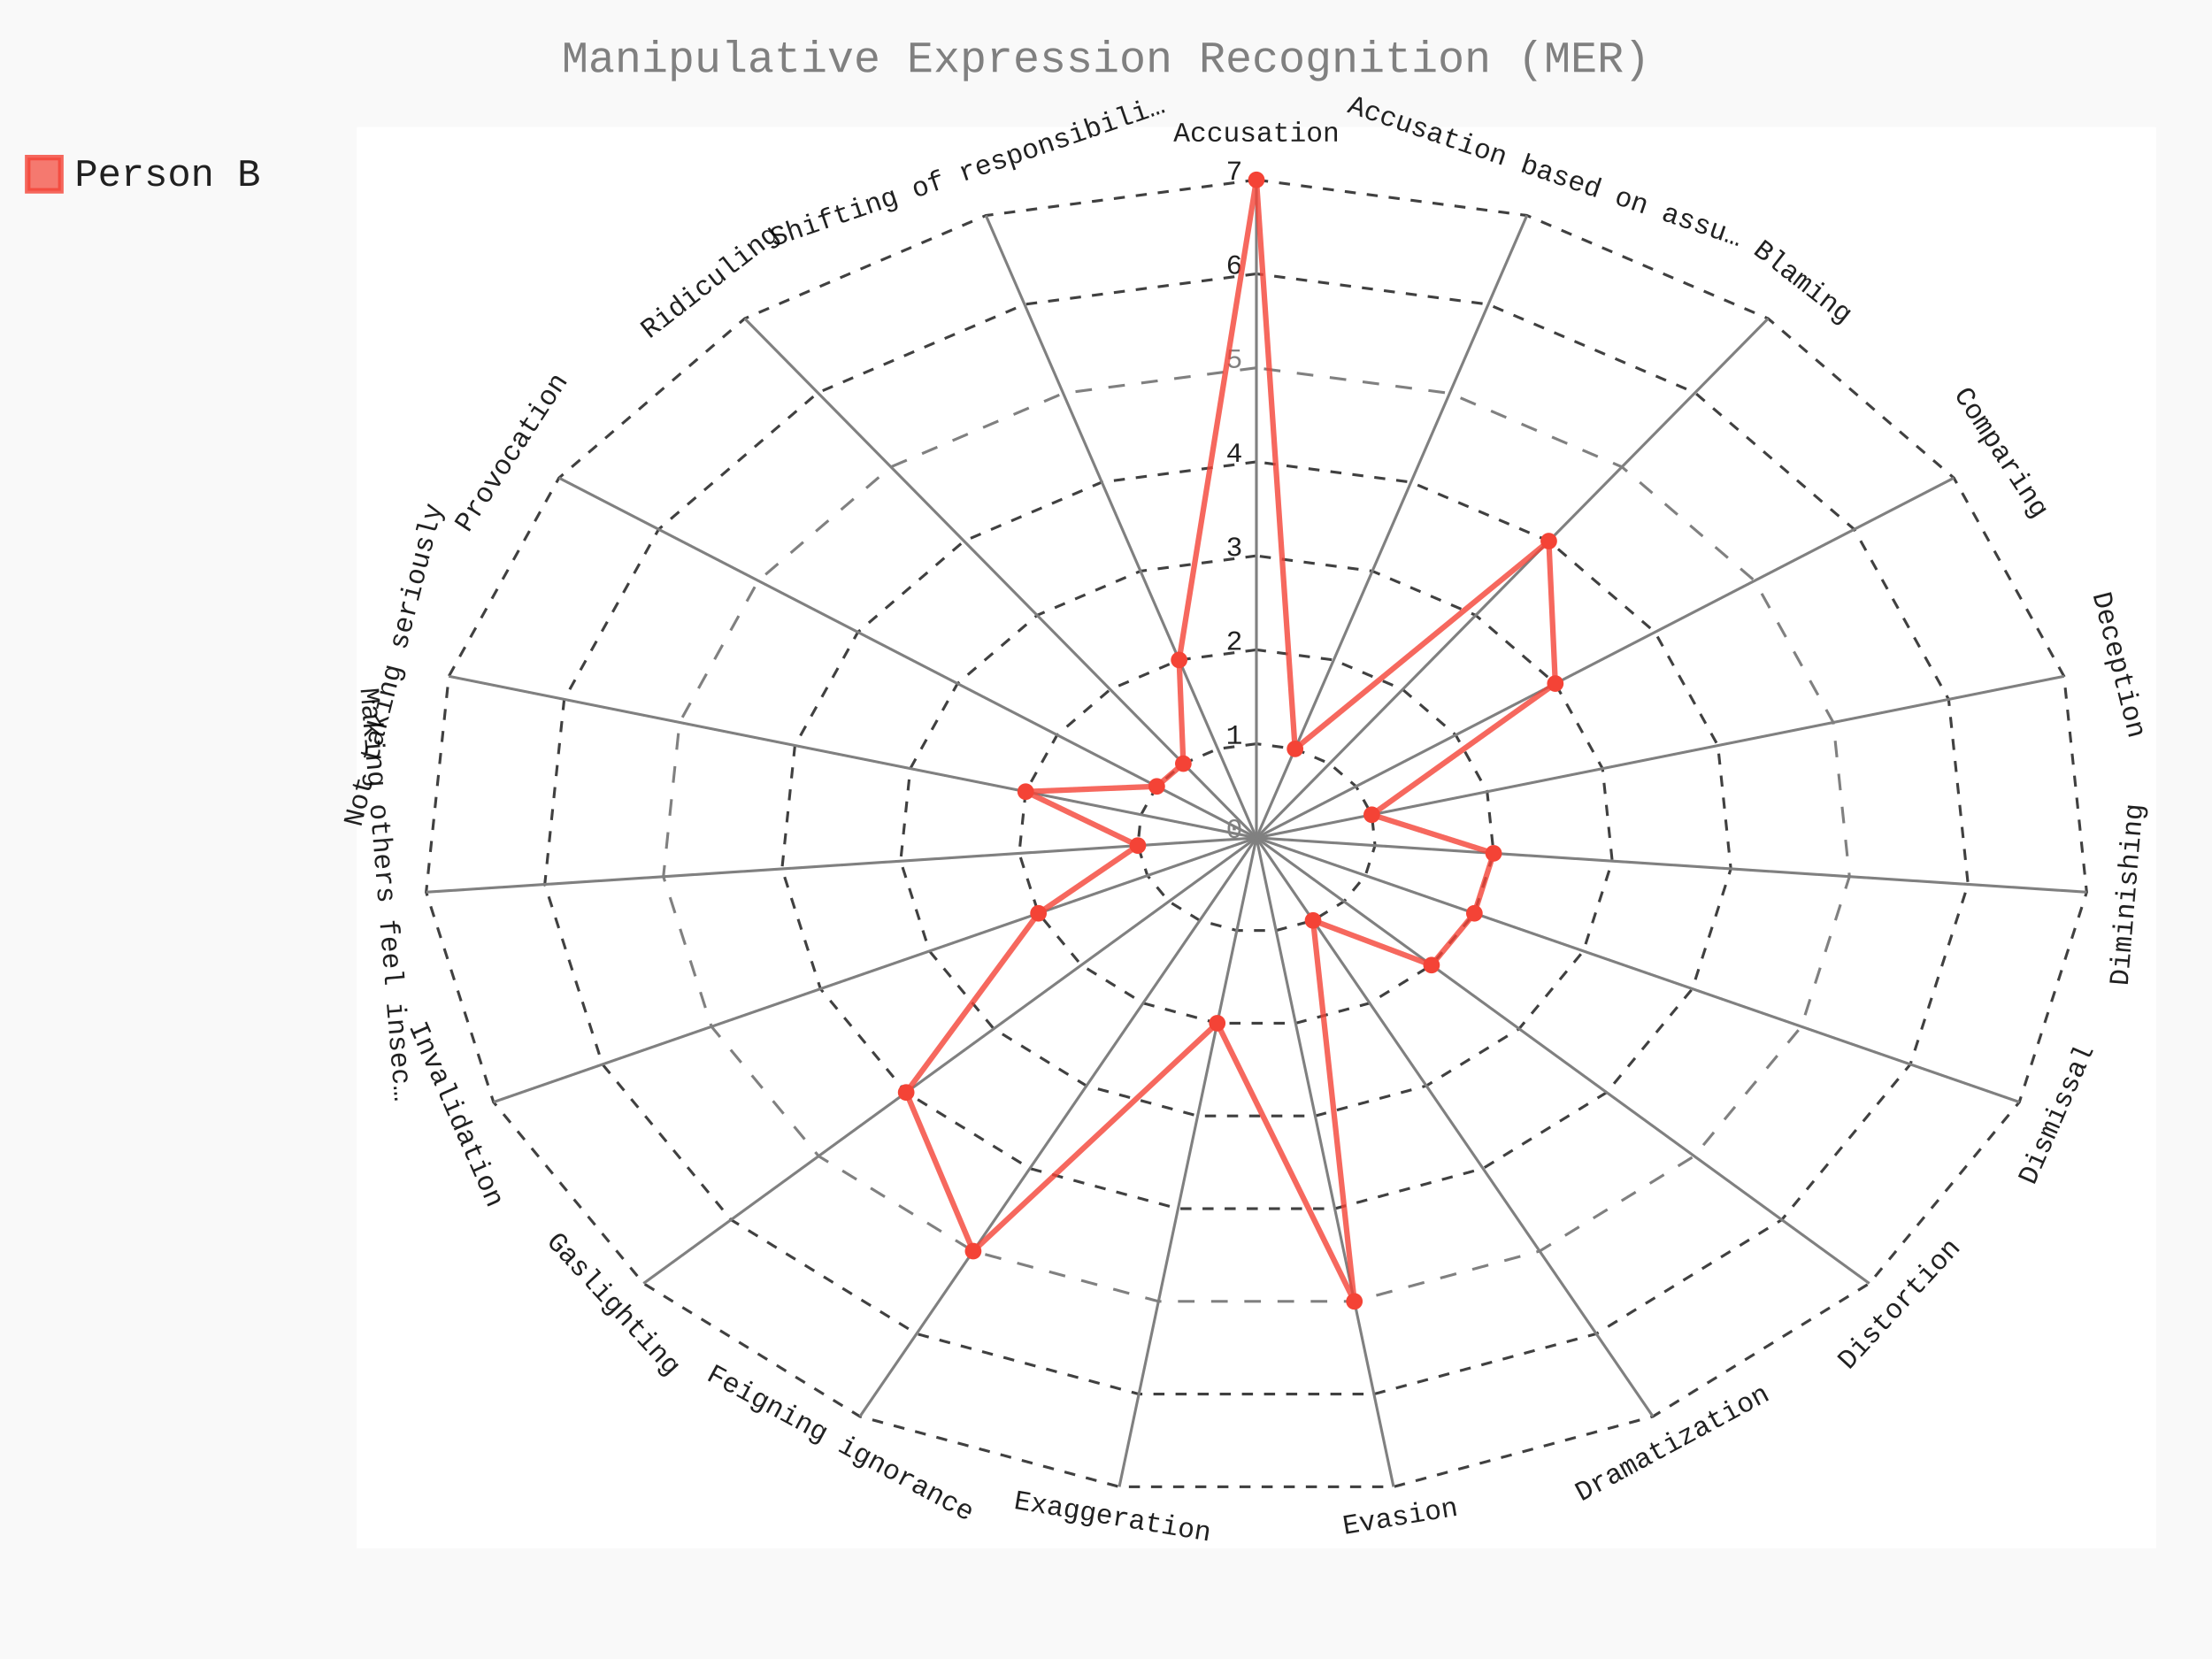
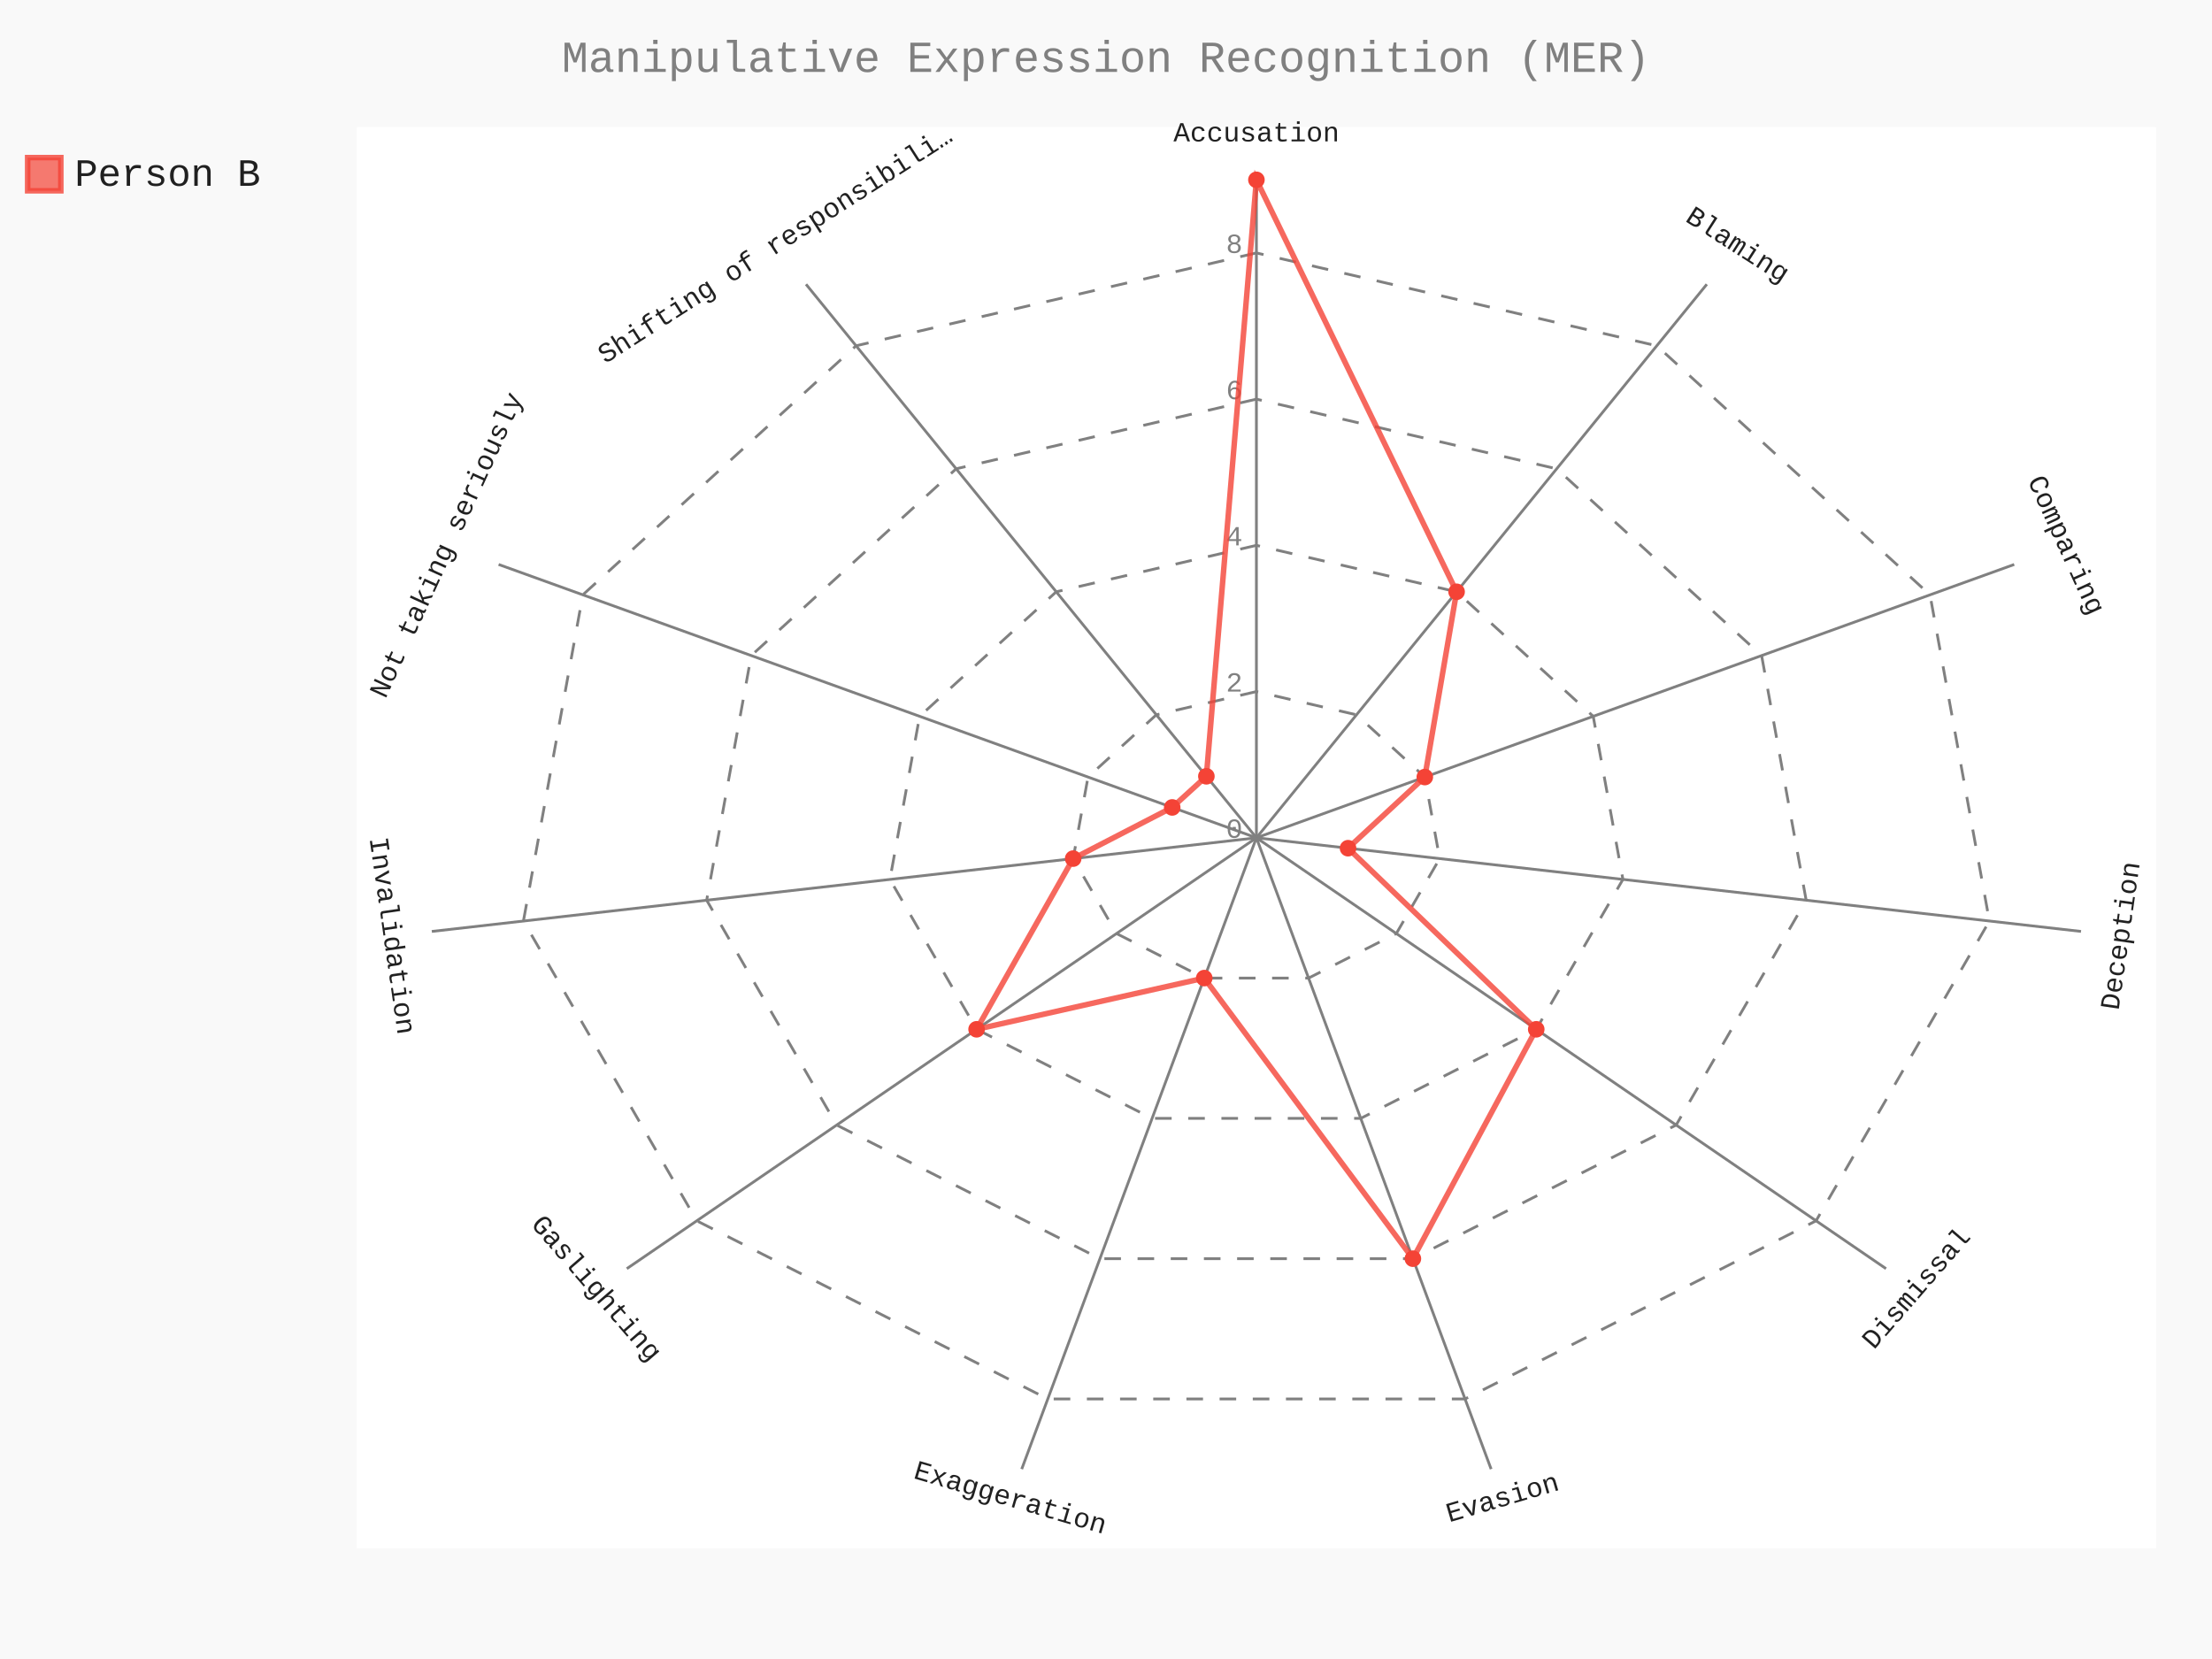
- <svg xmlns="http://www.w3.org/2000/svg" id="chart-a921de96-f1f4-421f-aa69-9faa4293d43f" class="pygal-chart" viewBox="0 0 800 600">
+ <svg xmlns="http://www.w3.org/2000/svg" id="chart-525995d6-324f-4ad1-916f-8ba664f3021e" class="pygal-chart" viewBox="0 0 800 600">
  <defs>
-     <style type="text/css">#chart-a921de96-f1f4-421f-aa69-9faa4293d43f{-webkit-user-select:none;-webkit-font-smoothing:antialiased;font-family:Consolas,"Liberation Mono",Menlo,Courier,monospace}#chart-a921de96-f1f4-421f-aa69-9faa4293d43f .title{font-family:Consolas,"Liberation Mono",Menlo,Courier,monospace;font-size:16px}#chart-a921de96-f1f4-421f-aa69-9faa4293d43f .legends .legend text{font-family:Consolas,"Liberation Mono",Menlo,Courier,monospace;font-size:14px}#chart-a921de96-f1f4-421f-aa69-9faa4293d43f .axis text{font-family:Consolas,"Liberation Mono",Menlo,Courier,monospace;font-size:10px}#chart-a921de96-f1f4-421f-aa69-9faa4293d43f .axis text.major{font-family:Consolas,"Liberation Mono",Menlo,Courier,monospace;font-size:10px}#chart-a921de96-f1f4-421f-aa69-9faa4293d43f .text-overlay text.value{font-family:Consolas,"Liberation Mono",Menlo,Courier,monospace;font-size:16px}#chart-a921de96-f1f4-421f-aa69-9faa4293d43f .text-overlay text.label{font-family:Consolas,"Liberation Mono",Menlo,Courier,monospace;font-size:10px}#chart-a921de96-f1f4-421f-aa69-9faa4293d43f .tooltip{font-family:Consolas,"Liberation Mono",Menlo,Courier,monospace;font-size:14px}#chart-a921de96-f1f4-421f-aa69-9faa4293d43f text.no_data{font-family:Consolas,"Liberation Mono",Menlo,Courier,monospace;font-size:64px}
- #chart-a921de96-f1f4-421f-aa69-9faa4293d43f{background-color:rgba(249,249,249,1)}#chart-a921de96-f1f4-421f-aa69-9faa4293d43f path,#chart-a921de96-f1f4-421f-aa69-9faa4293d43f line,#chart-a921de96-f1f4-421f-aa69-9faa4293d43f rect,#chart-a921de96-f1f4-421f-aa69-9faa4293d43f circle{-webkit-transition:150ms;-moz-transition:150ms;transition:150ms}#chart-a921de96-f1f4-421f-aa69-9faa4293d43f .graph &gt; .background{fill:rgba(249,249,249,1)}#chart-a921de96-f1f4-421f-aa69-9faa4293d43f .plot &gt; .background{fill:rgba(255,255,255,1)}#chart-a921de96-f1f4-421f-aa69-9faa4293d43f .graph{fill:rgba(0,0,0,.87)}#chart-a921de96-f1f4-421f-aa69-9faa4293d43f text.no_data{fill:rgba(128,128,128,1)}#chart-a921de96-f1f4-421f-aa69-9faa4293d43f .title{fill:rgba(128,128,128,1)}#chart-a921de96-f1f4-421f-aa69-9faa4293d43f .legends .legend text{fill:rgba(0,0,0,.87)}#chart-a921de96-f1f4-421f-aa69-9faa4293d43f .legends .legend:hover text{fill:rgba(128,128,128,1)}#chart-a921de96-f1f4-421f-aa69-9faa4293d43f .axis .line{stroke:rgba(128,128,128,1)}#chart-a921de96-f1f4-421f-aa69-9faa4293d43f .axis .guide.line{stroke:rgba(0,0,0,.54)}#chart-a921de96-f1f4-421f-aa69-9faa4293d43f .axis .major.line{stroke:rgba(0,0,0,.87)}#chart-a921de96-f1f4-421f-aa69-9faa4293d43f .axis text.major{fill:rgba(128,128,128,1)}#chart-a921de96-f1f4-421f-aa69-9faa4293d43f .axis.y .guides:hover .guide.line,#chart-a921de96-f1f4-421f-aa69-9faa4293d43f .line-graph .axis.x .guides:hover .guide.line,#chart-a921de96-f1f4-421f-aa69-9faa4293d43f .stackedline-graph .axis.x .guides:hover .guide.line,#chart-a921de96-f1f4-421f-aa69-9faa4293d43f .xy-graph .axis.x .guides:hover .guide.line{stroke:rgba(128,128,128,1)}#chart-a921de96-f1f4-421f-aa69-9faa4293d43f .axis .guides:hover text{fill:rgba(128,128,128,1)}#chart-a921de96-f1f4-421f-aa69-9faa4293d43f .reactive{fill-opacity:.7;stroke-opacity:.8;stroke-width:2}#chart-a921de96-f1f4-421f-aa69-9faa4293d43f .ci{stroke:rgba(0,0,0,.87)}#chart-a921de96-f1f4-421f-aa69-9faa4293d43f .reactive.active,#chart-a921de96-f1f4-421f-aa69-9faa4293d43f .active .reactive{fill-opacity:.8;stroke-opacity:.9;stroke-width:4}#chart-a921de96-f1f4-421f-aa69-9faa4293d43f .ci .reactive.active{stroke-width:1.5}#chart-a921de96-f1f4-421f-aa69-9faa4293d43f .series text{fill:rgba(128,128,128,1)}#chart-a921de96-f1f4-421f-aa69-9faa4293d43f .tooltip rect{fill:rgba(255,255,255,1);stroke:rgba(128,128,128,1);-webkit-transition:opacity 150ms;-moz-transition:opacity 150ms;transition:opacity 150ms}#chart-a921de96-f1f4-421f-aa69-9faa4293d43f .tooltip .label{fill:rgba(0,0,0,.87)}#chart-a921de96-f1f4-421f-aa69-9faa4293d43f .tooltip .label{fill:rgba(0,0,0,.87)}#chart-a921de96-f1f4-421f-aa69-9faa4293d43f .tooltip .legend{font-size:.8em;fill:rgba(0,0,0,.54)}#chart-a921de96-f1f4-421f-aa69-9faa4293d43f .tooltip .x_label{font-size:.6em;fill:rgba(128,128,128,1)}#chart-a921de96-f1f4-421f-aa69-9faa4293d43f .tooltip .xlink{font-size:.5em;text-decoration:underline}#chart-a921de96-f1f4-421f-aa69-9faa4293d43f .tooltip .value{font-size:1.5em}#chart-a921de96-f1f4-421f-aa69-9faa4293d43f .bound{font-size:.5em}#chart-a921de96-f1f4-421f-aa69-9faa4293d43f .max-value{font-size:.75em;fill:rgba(0,0,0,.54)}#chart-a921de96-f1f4-421f-aa69-9faa4293d43f .map-element{fill:rgba(255,255,255,1);stroke:rgba(0,0,0,.54) !important}#chart-a921de96-f1f4-421f-aa69-9faa4293d43f .map-element .reactive{fill-opacity:inherit;stroke-opacity:inherit}#chart-a921de96-f1f4-421f-aa69-9faa4293d43f .color-0,#chart-a921de96-f1f4-421f-aa69-9faa4293d43f .color-0 a:visited{stroke:#F44336;fill:#F44336}#chart-a921de96-f1f4-421f-aa69-9faa4293d43f .text-overlay .color-0 text{fill:black}
- #chart-a921de96-f1f4-421f-aa69-9faa4293d43f text.no_data{text-anchor:middle}#chart-a921de96-f1f4-421f-aa69-9faa4293d43f .guide.line{fill:none}#chart-a921de96-f1f4-421f-aa69-9faa4293d43f .centered{text-anchor:middle}#chart-a921de96-f1f4-421f-aa69-9faa4293d43f .title{text-anchor:middle}#chart-a921de96-f1f4-421f-aa69-9faa4293d43f .legends .legend text{fill-opacity:1}#chart-a921de96-f1f4-421f-aa69-9faa4293d43f .axis.x text{text-anchor:middle}#chart-a921de96-f1f4-421f-aa69-9faa4293d43f .axis.x:not(.web) text[transform]{text-anchor:start}#chart-a921de96-f1f4-421f-aa69-9faa4293d43f .axis.x:not(.web) text[transform].backwards{text-anchor:end}#chart-a921de96-f1f4-421f-aa69-9faa4293d43f .axis.y text{text-anchor:end}#chart-a921de96-f1f4-421f-aa69-9faa4293d43f .axis.y text[transform].backwards{text-anchor:start}#chart-a921de96-f1f4-421f-aa69-9faa4293d43f .axis.y2 text{text-anchor:start}#chart-a921de96-f1f4-421f-aa69-9faa4293d43f .axis.y2 text[transform].backwards{text-anchor:end}#chart-a921de96-f1f4-421f-aa69-9faa4293d43f .axis .guide.line{stroke-dasharray:4,4;stroke:#404040}#chart-a921de96-f1f4-421f-aa69-9faa4293d43f .axis .major.guide.line{stroke-dasharray:6,6;stroke:#808080}#chart-a921de96-f1f4-421f-aa69-9faa4293d43f .horizontal .axis.y .guide.line,#chart-a921de96-f1f4-421f-aa69-9faa4293d43f .horizontal .axis.y2 .guide.line,#chart-a921de96-f1f4-421f-aa69-9faa4293d43f .vertical .axis.x .guide.line{opacity:0}#chart-a921de96-f1f4-421f-aa69-9faa4293d43f .horizontal .axis.always_show .guide.line,#chart-a921de96-f1f4-421f-aa69-9faa4293d43f .vertical .axis.always_show .guide.line{opacity:1 !important}#chart-a921de96-f1f4-421f-aa69-9faa4293d43f .axis.y .guides:hover .guide.line,#chart-a921de96-f1f4-421f-aa69-9faa4293d43f .axis.y2 .guides:hover .guide.line,#chart-a921de96-f1f4-421f-aa69-9faa4293d43f .axis.x .guides:hover .guide.line{opacity:1}#chart-a921de96-f1f4-421f-aa69-9faa4293d43f .axis .guides:hover text{opacity:1}#chart-a921de96-f1f4-421f-aa69-9faa4293d43f .nofill{fill:none}#chart-a921de96-f1f4-421f-aa69-9faa4293d43f .subtle-fill{fill-opacity:.2}#chart-a921de96-f1f4-421f-aa69-9faa4293d43f .dot{stroke-width:1px;fill-opacity:1;stroke-opacity:1}#chart-a921de96-f1f4-421f-aa69-9faa4293d43f .dot.active{stroke-width:5px}#chart-a921de96-f1f4-421f-aa69-9faa4293d43f .dot.negative{fill:transparent}#chart-a921de96-f1f4-421f-aa69-9faa4293d43f text,#chart-a921de96-f1f4-421f-aa69-9faa4293d43f tspan{stroke:none !important}#chart-a921de96-f1f4-421f-aa69-9faa4293d43f .series text.active{opacity:1}#chart-a921de96-f1f4-421f-aa69-9faa4293d43f .tooltip rect{fill-opacity:.95;stroke-width:.5}#chart-a921de96-f1f4-421f-aa69-9faa4293d43f .tooltip text{fill-opacity:1}#chart-a921de96-f1f4-421f-aa69-9faa4293d43f .showable{visibility:hidden}#chart-a921de96-f1f4-421f-aa69-9faa4293d43f .showable.shown{visibility:visible}#chart-a921de96-f1f4-421f-aa69-9faa4293d43f .gauge-background{fill:rgba(229,229,229,1);stroke:none}#chart-a921de96-f1f4-421f-aa69-9faa4293d43f .bg-lines{stroke:rgba(249,249,249,1);stroke-width:2px}</style>
+     <style type="text/css">#chart-525995d6-324f-4ad1-916f-8ba664f3021e{-webkit-user-select:none;-webkit-font-smoothing:antialiased;font-family:Consolas,"Liberation Mono",Menlo,Courier,monospace}#chart-525995d6-324f-4ad1-916f-8ba664f3021e .title{font-family:Consolas,"Liberation Mono",Menlo,Courier,monospace;font-size:16px}#chart-525995d6-324f-4ad1-916f-8ba664f3021e .legends .legend text{font-family:Consolas,"Liberation Mono",Menlo,Courier,monospace;font-size:14px}#chart-525995d6-324f-4ad1-916f-8ba664f3021e .axis text{font-family:Consolas,"Liberation Mono",Menlo,Courier,monospace;font-size:10px}#chart-525995d6-324f-4ad1-916f-8ba664f3021e .axis text.major{font-family:Consolas,"Liberation Mono",Menlo,Courier,monospace;font-size:10px}#chart-525995d6-324f-4ad1-916f-8ba664f3021e .text-overlay text.value{font-family:Consolas,"Liberation Mono",Menlo,Courier,monospace;font-size:16px}#chart-525995d6-324f-4ad1-916f-8ba664f3021e .text-overlay text.label{font-family:Consolas,"Liberation Mono",Menlo,Courier,monospace;font-size:10px}#chart-525995d6-324f-4ad1-916f-8ba664f3021e .tooltip{font-family:Consolas,"Liberation Mono",Menlo,Courier,monospace;font-size:14px}#chart-525995d6-324f-4ad1-916f-8ba664f3021e text.no_data{font-family:Consolas,"Liberation Mono",Menlo,Courier,monospace;font-size:64px}
+ #chart-525995d6-324f-4ad1-916f-8ba664f3021e{background-color:rgba(249,249,249,1)}#chart-525995d6-324f-4ad1-916f-8ba664f3021e path,#chart-525995d6-324f-4ad1-916f-8ba664f3021e line,#chart-525995d6-324f-4ad1-916f-8ba664f3021e rect,#chart-525995d6-324f-4ad1-916f-8ba664f3021e circle{-webkit-transition:150ms;-moz-transition:150ms;transition:150ms}#chart-525995d6-324f-4ad1-916f-8ba664f3021e .graph &gt; .background{fill:rgba(249,249,249,1)}#chart-525995d6-324f-4ad1-916f-8ba664f3021e .plot &gt; .background{fill:rgba(255,255,255,1)}#chart-525995d6-324f-4ad1-916f-8ba664f3021e .graph{fill:rgba(0,0,0,.87)}#chart-525995d6-324f-4ad1-916f-8ba664f3021e text.no_data{fill:rgba(128,128,128,1)}#chart-525995d6-324f-4ad1-916f-8ba664f3021e .title{fill:rgba(128,128,128,1)}#chart-525995d6-324f-4ad1-916f-8ba664f3021e .legends .legend text{fill:rgba(0,0,0,.87)}#chart-525995d6-324f-4ad1-916f-8ba664f3021e .legends .legend:hover text{fill:rgba(128,128,128,1)}#chart-525995d6-324f-4ad1-916f-8ba664f3021e .axis .line{stroke:rgba(128,128,128,1)}#chart-525995d6-324f-4ad1-916f-8ba664f3021e .axis .guide.line{stroke:rgba(0,0,0,.54)}#chart-525995d6-324f-4ad1-916f-8ba664f3021e .axis .major.line{stroke:rgba(0,0,0,.87)}#chart-525995d6-324f-4ad1-916f-8ba664f3021e .axis text.major{fill:rgba(128,128,128,1)}#chart-525995d6-324f-4ad1-916f-8ba664f3021e .axis.y .guides:hover .guide.line,#chart-525995d6-324f-4ad1-916f-8ba664f3021e .line-graph .axis.x .guides:hover .guide.line,#chart-525995d6-324f-4ad1-916f-8ba664f3021e .stackedline-graph .axis.x .guides:hover .guide.line,#chart-525995d6-324f-4ad1-916f-8ba664f3021e .xy-graph .axis.x .guides:hover .guide.line{stroke:rgba(128,128,128,1)}#chart-525995d6-324f-4ad1-916f-8ba664f3021e .axis .guides:hover text{fill:rgba(128,128,128,1)}#chart-525995d6-324f-4ad1-916f-8ba664f3021e .reactive{fill-opacity:.7;stroke-opacity:.8;stroke-width:2}#chart-525995d6-324f-4ad1-916f-8ba664f3021e .ci{stroke:rgba(0,0,0,.87)}#chart-525995d6-324f-4ad1-916f-8ba664f3021e .reactive.active,#chart-525995d6-324f-4ad1-916f-8ba664f3021e .active .reactive{fill-opacity:.8;stroke-opacity:.9;stroke-width:4}#chart-525995d6-324f-4ad1-916f-8ba664f3021e .ci .reactive.active{stroke-width:1.5}#chart-525995d6-324f-4ad1-916f-8ba664f3021e .series text{fill:rgba(128,128,128,1)}#chart-525995d6-324f-4ad1-916f-8ba664f3021e .tooltip rect{fill:rgba(255,255,255,1);stroke:rgba(128,128,128,1);-webkit-transition:opacity 150ms;-moz-transition:opacity 150ms;transition:opacity 150ms}#chart-525995d6-324f-4ad1-916f-8ba664f3021e .tooltip .label{fill:rgba(0,0,0,.87)}#chart-525995d6-324f-4ad1-916f-8ba664f3021e .tooltip .label{fill:rgba(0,0,0,.87)}#chart-525995d6-324f-4ad1-916f-8ba664f3021e .tooltip .legend{font-size:.8em;fill:rgba(0,0,0,.54)}#chart-525995d6-324f-4ad1-916f-8ba664f3021e .tooltip .x_label{font-size:.6em;fill:rgba(128,128,128,1)}#chart-525995d6-324f-4ad1-916f-8ba664f3021e .tooltip .xlink{font-size:.5em;text-decoration:underline}#chart-525995d6-324f-4ad1-916f-8ba664f3021e .tooltip .value{font-size:1.5em}#chart-525995d6-324f-4ad1-916f-8ba664f3021e .bound{font-size:.5em}#chart-525995d6-324f-4ad1-916f-8ba664f3021e .max-value{font-size:.75em;fill:rgba(0,0,0,.54)}#chart-525995d6-324f-4ad1-916f-8ba664f3021e .map-element{fill:rgba(255,255,255,1);stroke:rgba(0,0,0,.54) !important}#chart-525995d6-324f-4ad1-916f-8ba664f3021e .map-element .reactive{fill-opacity:inherit;stroke-opacity:inherit}#chart-525995d6-324f-4ad1-916f-8ba664f3021e .color-0,#chart-525995d6-324f-4ad1-916f-8ba664f3021e .color-0 a:visited{stroke:#F44336;fill:#F44336}#chart-525995d6-324f-4ad1-916f-8ba664f3021e .text-overlay .color-0 text{fill:black}
+ #chart-525995d6-324f-4ad1-916f-8ba664f3021e text.no_data{text-anchor:middle}#chart-525995d6-324f-4ad1-916f-8ba664f3021e .guide.line{fill:none}#chart-525995d6-324f-4ad1-916f-8ba664f3021e .centered{text-anchor:middle}#chart-525995d6-324f-4ad1-916f-8ba664f3021e .title{text-anchor:middle}#chart-525995d6-324f-4ad1-916f-8ba664f3021e .legends .legend text{fill-opacity:1}#chart-525995d6-324f-4ad1-916f-8ba664f3021e .axis.x text{text-anchor:middle}#chart-525995d6-324f-4ad1-916f-8ba664f3021e .axis.x:not(.web) text[transform]{text-anchor:start}#chart-525995d6-324f-4ad1-916f-8ba664f3021e .axis.x:not(.web) text[transform].backwards{text-anchor:end}#chart-525995d6-324f-4ad1-916f-8ba664f3021e .axis.y text{text-anchor:end}#chart-525995d6-324f-4ad1-916f-8ba664f3021e .axis.y text[transform].backwards{text-anchor:start}#chart-525995d6-324f-4ad1-916f-8ba664f3021e .axis.y2 text{text-anchor:start}#chart-525995d6-324f-4ad1-916f-8ba664f3021e .axis.y2 text[transform].backwards{text-anchor:end}#chart-525995d6-324f-4ad1-916f-8ba664f3021e .axis .guide.line{stroke-dasharray:4,4;stroke:#404040}#chart-525995d6-324f-4ad1-916f-8ba664f3021e .axis .major.guide.line{stroke-dasharray:6,6;stroke:#808080}#chart-525995d6-324f-4ad1-916f-8ba664f3021e .horizontal .axis.y .guide.line,#chart-525995d6-324f-4ad1-916f-8ba664f3021e .horizontal .axis.y2 .guide.line,#chart-525995d6-324f-4ad1-916f-8ba664f3021e .vertical .axis.x .guide.line{opacity:0}#chart-525995d6-324f-4ad1-916f-8ba664f3021e .horizontal .axis.always_show .guide.line,#chart-525995d6-324f-4ad1-916f-8ba664f3021e .vertical .axis.always_show .guide.line{opacity:1 !important}#chart-525995d6-324f-4ad1-916f-8ba664f3021e .axis.y .guides:hover .guide.line,#chart-525995d6-324f-4ad1-916f-8ba664f3021e .axis.y2 .guides:hover .guide.line,#chart-525995d6-324f-4ad1-916f-8ba664f3021e .axis.x .guides:hover .guide.line{opacity:1}#chart-525995d6-324f-4ad1-916f-8ba664f3021e .axis .guides:hover text{opacity:1}#chart-525995d6-324f-4ad1-916f-8ba664f3021e .nofill{fill:none}#chart-525995d6-324f-4ad1-916f-8ba664f3021e .subtle-fill{fill-opacity:.2}#chart-525995d6-324f-4ad1-916f-8ba664f3021e .dot{stroke-width:1px;fill-opacity:1;stroke-opacity:1}#chart-525995d6-324f-4ad1-916f-8ba664f3021e .dot.active{stroke-width:5px}#chart-525995d6-324f-4ad1-916f-8ba664f3021e .dot.negative{fill:transparent}#chart-525995d6-324f-4ad1-916f-8ba664f3021e text,#chart-525995d6-324f-4ad1-916f-8ba664f3021e tspan{stroke:none !important}#chart-525995d6-324f-4ad1-916f-8ba664f3021e .series text.active{opacity:1}#chart-525995d6-324f-4ad1-916f-8ba664f3021e .tooltip rect{fill-opacity:.95;stroke-width:.5}#chart-525995d6-324f-4ad1-916f-8ba664f3021e .tooltip text{fill-opacity:1}#chart-525995d6-324f-4ad1-916f-8ba664f3021e .showable{visibility:hidden}#chart-525995d6-324f-4ad1-916f-8ba664f3021e .showable.shown{visibility:visible}#chart-525995d6-324f-4ad1-916f-8ba664f3021e .gauge-background{fill:rgba(229,229,229,1);stroke:none}#chart-525995d6-324f-4ad1-916f-8ba664f3021e .bg-lines{stroke:rgba(249,249,249,1);stroke-width:2px}</style>
  </defs>
  <g class="graph radar-graph vertical">
    <rect x="0" y="0" width="800" height="600" class="background" />
    <g transform="translate(129, 46)" class="plot">
      <rect x="0" y="0" width="650.8" height="514" class="background" />
      <g class="axis y web">
        <g class="guides">
-           <path d="M325.4 19.037 L227.569 31.931 140.34 69.214 73.165 126.847 33.323 198.584 25.133 276.651 49.481 352.589 103.729 418.168 181.999 466.282 275.808 491.717 374.992 491.717 468.801 466.282 547.071 418.168 601.319 352.589 625.667 276.651 617.477 198.584 577.635 126.847 510.46 69.214 423.231 31.931 325.4 19.037 Z" class="guide line" />
-           <text x="320.4" y="19.037" class="">7</text>
+           <path d="M325.4 45.477 L180.606 79.056 81.783 169.13 60.307 287.103 122.996 395.518 249.947 459.954 400.853 459.954 527.804 395.518 590.493 287.103 569.017 169.13 470.194 79.056 325.4 45.477 Z" class="major guide line" />
+           <text x="320.4" y="45.477" class="major">8</text>
        </g>
        <g class="guides">
-           <path d="M325.4 53.032 L241.545 64.083 166.777 96.04 109.198 145.44 75.049 206.929 68.028 273.844 88.898 338.933 135.396 395.144 202.485 436.385 282.893 458.186 367.907 458.186 448.315 436.385 515.404 395.144 561.902 338.933 582.772 273.844 575.751 206.929 541.602 145.44 484.023 96.04 409.255 64.083 325.4 53.032 Z" class="guide line" />
-           <text x="320.4" y="53.032" class="">6</text>
+           <path d="M325.4 98.358 L216.805 123.542 142.687 191.098 126.58 279.577 173.597 360.888 268.81 409.216 381.99 409.216 477.203 360.888 524.22 279.577 508.113 191.098 433.995 123.542 325.4 98.358 Z" class="major guide line" />
+           <text x="320.4" y="98.358" class="major">6</text>
        </g>
        <g class="guides">
-           <path d="M325.4 87.026 L255.521 96.236 193.214 122.867 145.232 164.033 116.774 215.274 110.923 271.036 128.315 325.278 167.064 372.12 222.971 406.487 289.977 424.655 360.823 424.655 427.829 406.487 483.736 372.12 522.485 325.278 539.877 271.036 534.026 215.274 505.568 164.033 457.586 122.867 395.279 96.236 325.4 87.026 Z" class="major guide line" />
-           <text x="320.4" y="87.026" class="major">5</text>
+           <path d="M325.4 151.239 L253.003 168.028 203.592 213.065 192.854 272.051 224.198 326.259 287.673 358.477 363.127 358.477 426.602 326.259 457.946 272.051 447.208 213.065 397.797 168.028 325.4 151.239 Z" class="major guide line" />
+           <text x="320.4" y="151.239" class="major">4</text>
        </g>
        <g class="guides">
-           <path d="M325.4 121.021 L269.497 128.389 219.651 149.694 181.266 182.627 158.499 223.619 153.819 268.229 167.732 311.622 198.731 349.096 243.456 376.59 297.062 391.124 353.738 391.124 407.344 376.59 452.069 349.096 483.068 311.622 496.981 268.229 492.301 223.619 469.534 182.627 431.149 149.694 381.303 128.389 325.4 121.021 Z" class="guide line" />
-           <text x="320.4" y="121.021" class="">4</text>
+           <path d="M325.4 204.119 L289.202 212.514 264.496 235.033 259.127 264.526 274.799 291.629 306.537 307.739 344.263 307.739 376.001 291.629 391.673 264.526 386.304 235.033 361.598 212.514 325.4 204.119 Z" class="major guide line" />
+           <text x="320.4" y="204.119" class="major">2</text>
        </g>
        <g class="guides">
-           <path d="M325.4 155.016 L283.473 160.542 246.089 176.52 217.299 201.22 200.224 231.964 196.714 265.422 207.149 297.967 230.398 326.072 263.942 346.692 304.146 357.593 346.654 357.593 386.858 346.692 420.402 326.072 443.651 297.967 454.086 265.422 450.576 231.964 433.501 201.22 404.711 176.52 367.327 160.542 325.4 155.016 Z" class="guide line" />
-           <text x="320.4" y="155.016" class="">3</text>
-         </g>
-         <g class="guides">
-           <path d="M325.4 189.011 L297.448 192.694 272.526 203.347 253.333 219.813 241.95 240.31 239.609 262.615 246.566 284.311 262.065 303.048 284.428 316.795 311.231 324.062 339.569 324.062 366.372 316.795 388.735 303.048 404.234 284.311 411.191 262.615 408.85 240.31 397.467 219.813 378.274 203.347 353.352 192.694 325.4 189.011 Z" class="guide line" />
-           <text x="320.4" y="189.011" class="">2</text>
-         </g>
-         <g class="guides">
-           <path d="M325.4 223.005 L311.424 224.847 298.963 230.173 289.366 238.407 283.675 248.655 282.505 259.807 285.983 270.656 293.733 280.024 304.914 286.897 318.315 290.531 332.485 290.531 345.886 286.897 357.067 280.024 364.817 270.656 368.295 259.807 367.125 248.655 361.434 238.407 351.837 230.173 339.376 224.847 325.4 223.005 Z" class="guide line" />
-           <text x="320.4" y="223.005" class="">1</text>
-         </g>
-         <g class="guides">
-           <path d="M325.4 257 L325.4 257 325.4 257 325.4 257 325.4 257 325.4 257 325.4 257 325.4 257 325.4 257 325.4 257 325.4 257 325.4 257 325.4 257 325.4 257 325.4 257 325.4 257 325.4 257 325.4 257 325.4 257 325.4 257 Z" class="major guide line" />
+           <path d="M325.4 257 L325.4 257 325.4 257 325.4 257 325.4 257 325.4 257 325.4 257 325.4 257 325.4 257 325.4 257 325.4 257 325.4 257 Z" class="major guide line" />
          <text x="320.4" y="257.0" class="major">0</text>
        </g>
      </g>
      <g class="axis x web">
        <g class="guides">
          <path d="M325.4 257 L325.4 19.037" class="line" />
          <text x="325.4" y="5.14" class="" transform="rotate(0 325.4 5.14)">Accusation</text>
        </g>
        <g class="guides">
-           <path d="M325.4 257 L227.569 31.931" class="line" />
-           <text x="221.856" y="18.786" class="" transform="rotate(-18.94737 221.8559 18.78647)">Shifting of responsibili…</text>
+           <path d="M325.4 257 L162.507 56.813" class="line" />
+           <text x="152.994" y="45.122" class="" transform="rotate(-32.72727 152.994 45.12188)">Shifting of responsibili…</text>
        </g>
        <g class="guides">
-           <path d="M325.4 257 L140.34 69.214" class="line" />
-           <text x="129.532" y="58.247" class="" transform="rotate(-37.89474 129.5325 58.24707)">Ridiculing</text>
+           <path d="M325.4 257 L51.331 158.147" class="line" />
+           <text x="35.326" y="152.374" class="" transform="rotate(-65.45454 35.32563 152.3736)">Not taking seriously</text>
        </g>
        <g class="guides">
-           <path d="M325.4 257 L73.165 126.847" class="line" />
-           <text x="58.434" y="119.246" class="" transform="rotate(-56.8421 58.43431 119.2456)">Provocation</text>
+           <path d="M325.4 257 L27.17 290.866" class="line" />
+           <text x="9.754" y="292.843" class="" transform="rotate(-278.1818 9.753861 292.8434)">Invalidation</text>
        </g>
        <g class="guides">
-           <path d="M325.4 257 L33.323 198.584" class="line" />
-           <text x="16.266" y="195.172" class="" transform="rotate(-75.78947 16.26601 195.172)">Not taking seriously</text>
+           <path d="M325.4 257 L97.695 412.833" class="line" />
+           <text x="84.398" y="421.933" class="" transform="rotate(-310.9091 84.39751 421.9332)">Gaslighting</text>
        </g>
        <g class="guides">
-           <path d="M325.4 257 L25.133 276.651" class="line" />
-           <text x="7.597" y="277.798" class="" transform="rotate(-274.7368 7.597178 277.7984)">Making others feel insec…</text>
+           <path d="M325.4 257 L240.515 485.324" class="line" />
+           <text x="235.558" y="498.658" class="" transform="rotate(-343.6364 235.5577 498.6579)">Exaggeration</text>
        </g>
        <g class="guides">
-           <path d="M325.4 257 L49.481 352.589" class="line" />
-           <text x="33.367" y="358.171" class="" transform="rotate(-293.6842 33.36721 358.171)">Invalidation</text>
+           <path d="M325.4 257 L410.285 485.324" class="line" />
+           <text x="415.242" y="498.658" class="" transform="rotate(-376.3636 415.2423 498.6579)">Evasion</text>
        </g>
        <g class="guides">
-           <path d="M325.4 257 L103.729 418.168" class="line" />
-           <text x="90.784" y="427.58" class="" transform="rotate(-312.6316 90.78353 427.5801)">Gaslighting</text>
+           <path d="M325.4 257 L553.105 412.833" class="line" />
+           <text x="566.402" y="421.933" class="" transform="rotate(-409.0909 566.4025 421.9332)">Dismissal</text>
        </g>
        <g class="guides">
-           <path d="M325.4 257 L181.999 466.282" class="line" />
-           <text x="173.624" y="478.504" class="" transform="rotate(-331.5789 173.6242 478.5043)">Feigning ignorance</text>
+           <path d="M325.4 257 L623.63 290.866" class="line" />
+           <text x="641.046" y="292.843" class="" transform="rotate(-441.8182 641.0461 292.8434)">Deception</text>
        </g>
        <g class="guides">
-           <path d="M325.4 257 L275.808 491.717" class="line" />
-           <text x="272.912" y="505.425" class="" transform="rotate(-350.5263 272.9121 505.425)">Exaggeration</text>
+           <path d="M325.4 257 L599.469 158.147" class="line" />
+           <text x="615.474" y="152.374" class="" transform="rotate(-294.5455 615.4744 152.3736)">Comparing</text>
        </g>
        <g class="guides">
-           <path d="M325.4 257 L374.992 491.717" class="line" />
-           <text x="377.888" y="505.425" class="" transform="rotate(-369.4737 377.8879 505.425)">Evasion</text>
-         </g>
-         <g class="guides">
-           <path d="M325.4 257 L468.801 466.282" class="line" />
-           <text x="477.176" y="478.504" class="" transform="rotate(-388.4211 477.1758 478.5043)">Dramatization</text>
-         </g>
-         <g class="guides">
-           <path d="M325.4 257 L547.071 418.168" class="line" />
-           <text x="560.016" y="427.58" class="" transform="rotate(-407.3684 560.0165 427.5801)">Distortion</text>
-         </g>
-         <g class="guides">
-           <path d="M325.4 257 L601.319 352.589" class="line" />
-           <text x="617.433" y="358.171" class="" transform="rotate(-426.3158 617.4328 358.171)">Dismissal</text>
-         </g>
-         <g class="guides">
-           <path d="M325.4 257 L625.667 276.651" class="line" />
-           <text x="643.203" y="277.798" class="" transform="rotate(-445.2632 643.2028 277.7984)">Diminishing</text>
-         </g>
-         <g class="guides">
-           <path d="M325.4 257 L617.477 198.584" class="line" />
-           <text x="634.534" y="195.172" class="" transform="rotate(-284.2105 634.534 195.172)">Deception</text>
-         </g>
-         <g class="guides">
-           <path d="M325.4 257 L577.635 126.847" class="line" />
-           <text x="592.366" y="119.246" class="" transform="rotate(-303.1579 592.3657 119.2456)">Comparing</text>
-         </g>
-         <g class="guides">
-           <path d="M325.4 257 L510.46 69.214" class="line" />
-           <text x="521.268" y="58.247" class="" transform="rotate(-322.1053 521.2675 58.24707)">Blaming</text>
-         </g>
-         <g class="guides">
-           <path d="M325.4 257 L423.231 31.931" class="line" />
-           <text x="428.944" y="18.786" class="" transform="rotate(-341.0526 428.9441 18.78647)">Accusation based on assu…</text>
+           <path d="M325.4 257 L488.293 56.813" class="line" />
+           <text x="497.806" y="45.122" class="" transform="rotate(-327.2727 497.806 45.12188)">Blaming</text>
        </g>
      </g>
      <g class="series serie-0 color-0">
-         <path d="M325.4 19.037 L297.448 192.694 298.963 230.173 289.366 238.407 241.95 240.31 282.505 259.807 246.566 284.311 198.731 349.096 222.971 406.487 311.231 324.062 360.823 424.655 345.886 286.897 388.735 303.048 404.234 284.311 411.191 262.615 367.125 248.655 433.501 201.22 431.149 149.694 339.376 224.847 Z" class="line reactive nofill" />
+         <path d="M325.4 19.037 L307.301 234.757 294.948 246.016 259.127 264.526 224.198 326.259 306.537 307.739 381.99 409.216 426.602 326.259 358.537 260.763 386.304 235.033 397.797 168.028 Z" class="line reactive nofill" />
      </g>
    </g>
    <g class="titles">
      <text x="400.0" y="26" class="title plot_title">Manipulative Expression Recognition (MER)</text>
    </g>
    <g transform="translate(129, 46)" class="plot overlay">
      <g class="series serie-0 color-0">
        <g class="dots">
          <circle cx="325.4" cy="19.037" r="2.5" class="dot reactive tooltip-trigger" />
        </g>
        <g class="dots">
-           <circle cx="297.448" cy="192.694" r="2.5" class="dot reactive tooltip-trigger" />
+           <circle cx="307.301" cy="234.757" r="2.5" class="dot reactive tooltip-trigger" />
        </g>
        <g class="dots">
-           <circle cx="298.963" cy="230.173" r="2.5" class="dot reactive tooltip-trigger" />
+           <circle cx="294.948" cy="246.016" r="2.5" class="dot reactive tooltip-trigger" />
        </g>
        <g class="dots">
-           <circle cx="289.366" cy="238.407" r="2.5" class="dot reactive tooltip-trigger" />
+           <circle cx="259.127" cy="264.526" r="2.5" class="dot reactive tooltip-trigger" />
        </g>
        <g class="dots">
-           <circle cx="241.95" cy="240.31" r="2.5" class="dot reactive tooltip-trigger" />
+           <circle cx="224.198" cy="326.259" r="2.5" class="dot reactive tooltip-trigger" />
        </g>
        <g class="dots">
-           <circle cx="282.505" cy="259.807" r="2.5" class="dot reactive tooltip-trigger" />
+           <circle cx="306.537" cy="307.739" r="2.5" class="dot reactive tooltip-trigger" />
        </g>
        <g class="dots">
-           <circle cx="246.566" cy="284.311" r="2.5" class="dot reactive tooltip-trigger" />
+           <circle cx="381.99" cy="409.216" r="2.5" class="dot reactive tooltip-trigger" />
        </g>
        <g class="dots">
-           <circle cx="198.731" cy="349.096" r="2.5" class="dot reactive tooltip-trigger" />
+           <circle cx="426.602" cy="326.259" r="2.5" class="dot reactive tooltip-trigger" />
        </g>
        <g class="dots">
-           <circle cx="222.971" cy="406.487" r="2.5" class="dot reactive tooltip-trigger" />
+           <circle cx="358.537" cy="260.763" r="2.5" class="dot reactive tooltip-trigger" />
        </g>
        <g class="dots">
-           <circle cx="311.231" cy="324.062" r="2.5" class="dot reactive tooltip-trigger" />
+           <circle cx="386.304" cy="235.033" r="2.5" class="dot reactive tooltip-trigger" />
        </g>
        <g class="dots">
-           <circle cx="360.823" cy="424.655" r="2.5" class="dot reactive tooltip-trigger" />
-         </g>
-         <g class="dots">
-           <circle cx="345.886" cy="286.897" r="2.5" class="dot reactive tooltip-trigger" />
-         </g>
-         <g class="dots">
-           <circle cx="388.735" cy="303.048" r="2.5" class="dot reactive tooltip-trigger" />
-         </g>
-         <g class="dots">
-           <circle cx="404.234" cy="284.311" r="2.5" class="dot reactive tooltip-trigger" />
-         </g>
-         <g class="dots">
-           <circle cx="411.191" cy="262.615" r="2.5" class="dot reactive tooltip-trigger" />
-         </g>
-         <g class="dots">
-           <circle cx="367.125" cy="248.655" r="2.5" class="dot reactive tooltip-trigger" />
-         </g>
-         <g class="dots">
-           <circle cx="433.501" cy="201.22" r="2.5" class="dot reactive tooltip-trigger" />
-         </g>
-         <g class="dots">
-           <circle cx="431.149" cy="149.694" r="2.5" class="dot reactive tooltip-trigger" />
-         </g>
-         <g class="dots">
-           <circle cx="339.376" cy="224.847" r="2.5" class="dot reactive tooltip-trigger" />
+           <circle cx="397.797" cy="168.028" r="2.5" class="dot reactive tooltip-trigger" />
        </g>
      </g>
    </g>
    <g transform="translate(129, 46)" class="plot text-overlay">
      <g class="series serie-0 color-0" />
    </g>
    <g transform="translate(129, 46)" class="plot tooltip-overlay">
      <g transform="translate(0 0)" style="opacity: 0" class="tooltip">
        <rect rx="0" ry="0" width="0" height="0" class="tooltip-box" />
        <g class="text" />
      </g>
    </g>
    <g transform="translate(10, 56)" class="legends">
      <g id="activate-serie-0" class="legend reactive activate-serie">
        <rect x="0.0" y="1.0" width="12" height="12" class="color-0 reactive" />
        <text x="17.0" y="11.2">Person B</text>
      </g>
    </g>
    <g transform="translate(790, 56)" class="legends" />
  </g>
</svg>
